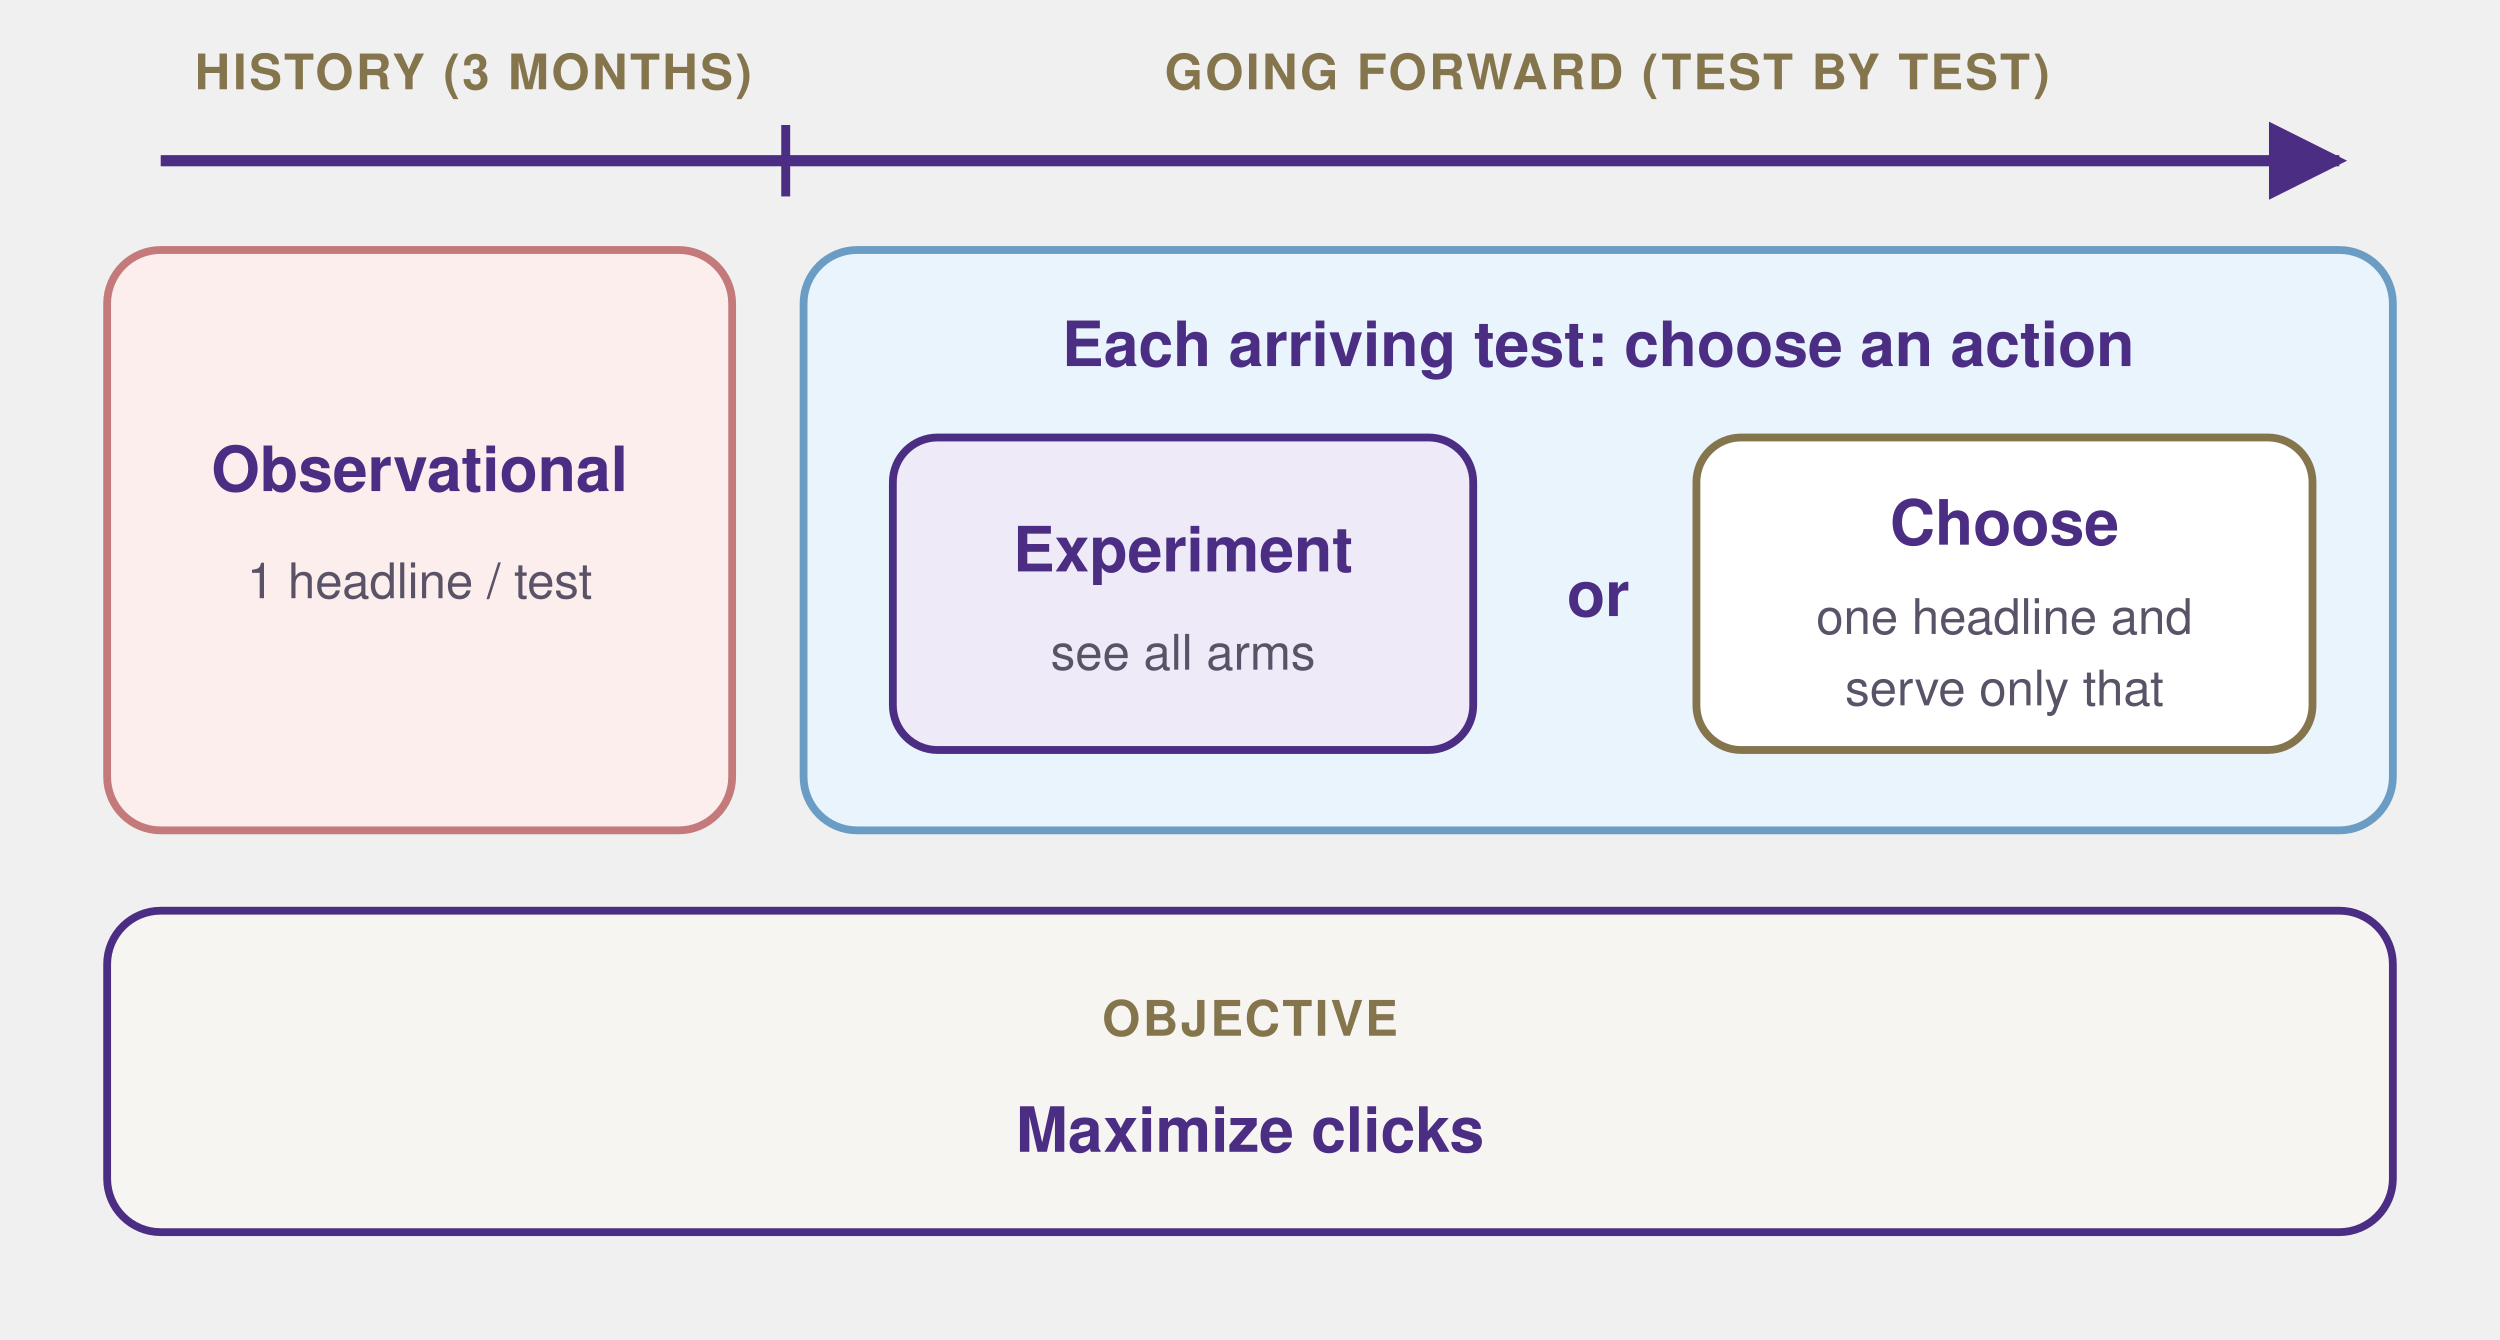
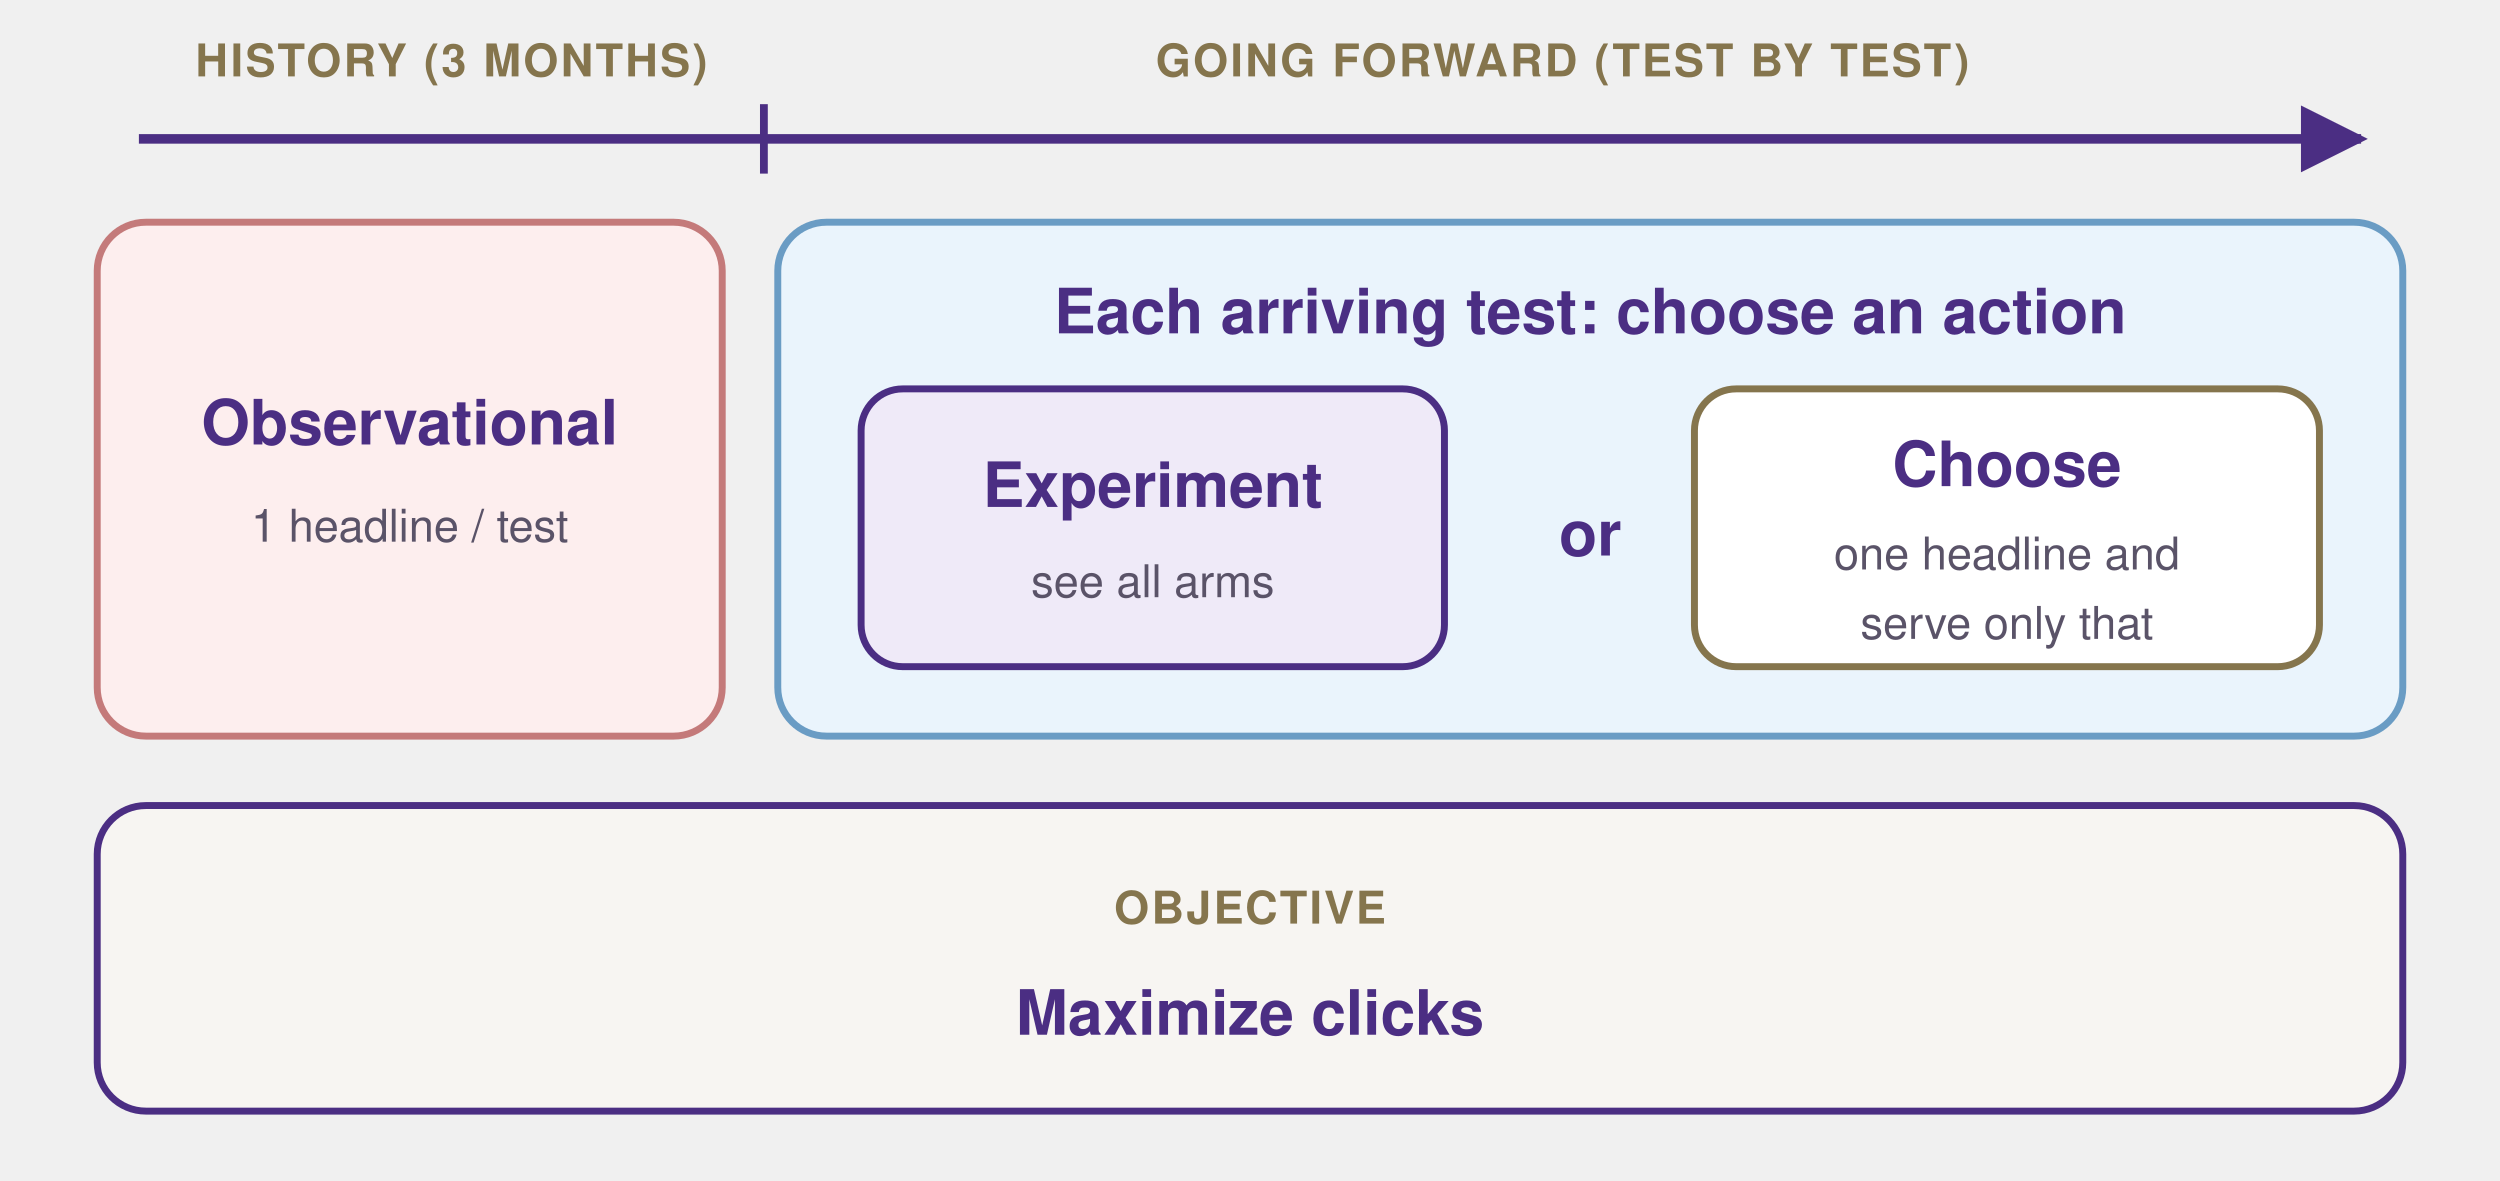
- <svg xmlns="http://www.w3.org/2000/svg" viewBox="0 0 560 300" width="560" height="300" role="img" aria-labelledby="time-title time-desc">
+ <svg xmlns="http://www.w3.org/2000/svg" viewBox="0 0 720 340" width="720" height="340" role="img" aria-labelledby="time-title time-desc">
  <defs>
    <marker id="arrow-t" viewBox="0 0 10 10" refX="9" refY="5" markerWidth="7" markerHeight="7" orient="auto-start-reverse">
      <path d="M 0 0 L 10 5 L 0 10 z" fill="#4b2e83" />
    </marker>
    <style type="text/css">
-       .hist { fill: #fdeeee; stroke: #c47a7a; stroke-width: 1.75; }
-       .fut { fill: #eaf4fc; stroke: #6a9cc4; stroke-width: 1.75; }
-       .act-exp { fill: #efeaf8; stroke: #4b2e83; stroke-width: 1.75; }
-       .act-com { fill: #ffffff; stroke: #85754d; stroke-width: 1.75; }
-       .goal { fill: #f7f5f2; stroke: #4b2e83; stroke-width: 1.75; }
-       .hdr { font-family: Helvetica, Arial, sans-serif; font-size: 11px; font-weight: 700; letter-spacing: 0.05em; fill: #85754d; }
-       .label { font-family: Helvetica, Arial, sans-serif; font-size: 14px; font-weight: 700; fill: #4b2e83; }
-       .sub { font-family: Helvetica, Arial, sans-serif; font-size: 11px; fill: #5a5368; }
-       .axis { stroke: #4b2e83; stroke-width: 2.5; fill: none; marker-end: url(#arrow-t); }
-       .tick { stroke: #4b2e83; stroke-width: 2; }
+       .hist { fill: #fdeeee; stroke: #c47a7a; stroke-width: 2; }
+       .fut { fill: #eaf4fc; stroke: #6a9cc4; stroke-width: 2; }
+       .act-exp { fill: #efeaf8; stroke: #4b2e83; stroke-width: 2; }
+       .act-com { fill: #ffffff; stroke: #85754d; stroke-width: 2; }
+       .goal { fill: #f7f5f2; stroke: #4b2e83; stroke-width: 2; }
+       .hdr { font-family: Helvetica, Arial, sans-serif; font-size: 13px; font-weight: 700; letter-spacing: 0.05em; fill: #85754d; }
+       .label { font-family: Helvetica, Arial, sans-serif; font-size: 18px; font-weight: 700; fill: #4b2e83; }
+       .sub { font-family: Helvetica, Arial, sans-serif; font-size: 13px; fill: #5a5368; }
+       .axis { stroke: #4b2e83; stroke-width: 2.75; fill: none; marker-end: url(#arrow-t); }
+       .tick { stroke: #4b2e83; stroke-width: 2.25; }
    </style>
  </defs>
-   <line class="axis" x1="36" y1="36" x2="524" y2="36" />
-   <line class="tick" x1="176" y1="28" x2="176" y2="44" />
-   <text class="hdr" x="106" y="20" text-anchor="middle">HISTORY (3 MONTHS)</text>
-   <text class="hdr" x="360" y="20" text-anchor="middle">GOING FORWARD (TEST BY TEST)</text>
-   <rect class="hist" x="24" y="56" width="140" height="130" rx="12" />
-   <text class="label" x="94" y="110" text-anchor="middle">Observational</text>
-   <text class="sub" x="94" y="134" text-anchor="middle">1 headline / test</text>
-   <rect class="fut" x="180" y="56" width="356" height="130" rx="12" />
-   <text class="label" x="358" y="82" text-anchor="middle">Each arriving test: choose an action</text>
-   <rect class="act-exp" x="200" y="98" width="130" height="70" rx="10" />
-   <text class="label" x="265" y="128" text-anchor="middle">Experiment</text>
-   <text class="sub" x="265" y="150" text-anchor="middle">see all arms</text>
-   <text class="label" x="358" y="138" text-anchor="middle">or</text>
-   <rect class="act-com" x="380" y="98" width="138" height="70" rx="10" />
-   <text class="label" x="449" y="122" text-anchor="middle">Choose</text>
-   <text class="sub" x="449" y="142" text-anchor="middle">one headline and</text>
-   <text class="sub" x="449" y="158" text-anchor="middle">serve only that</text>
-   <rect class="goal" x="24" y="204" width="512" height="72" rx="12" />
-   <text class="hdr" x="280" y="232" text-anchor="middle">OBJECTIVE</text>
-   <text class="label" x="280" y="258" text-anchor="middle">Maximize clicks</text>
+   <line class="axis" x1="40" y1="40" x2="680" y2="40" />
+   <line class="tick" x1="220" y1="30" x2="220" y2="50" />
+   <text class="hdr" x="130" y="22" text-anchor="middle">HISTORY (3 MONTHS)</text>
+   <text class="hdr" x="450" y="22" text-anchor="middle">GOING FORWARD (TEST BY TEST)</text>
+   <rect class="hist" x="28" y="64" width="180" height="148" rx="14" />
+   <text class="label" x="118" y="128" text-anchor="middle">Observational</text>
+   <text class="sub" x="118" y="156" text-anchor="middle">1 headline / test</text>
+   <rect class="fut" x="224" y="64" width="468" height="148" rx="14" />
+   <text class="label" x="458" y="96" text-anchor="middle">Each arriving test: choose an action</text>
+   <rect class="act-exp" x="248" y="112" width="168" height="80" rx="12" />
+   <text class="label" x="332" y="146" text-anchor="middle">Experiment</text>
+   <text class="sub" x="332" y="172" text-anchor="middle">see all arms</text>
+   <text class="label" x="458" y="160" text-anchor="middle">or</text>
+   <rect class="act-com" x="488" y="112" width="180" height="80" rx="12" />
+   <text class="label" x="578" y="140" text-anchor="middle">Choose</text>
+   <text class="sub" x="578" y="164" text-anchor="middle">one headline and</text>
+   <text class="sub" x="578" y="184" text-anchor="middle">serve only that</text>
+   <rect class="goal" x="28" y="232" width="664" height="88" rx="14" />
+   <text class="hdr" x="360" y="266" text-anchor="middle">OBJECTIVE</text>
+   <text class="label" x="360" y="298" text-anchor="middle">Maximize clicks</text>
</svg>
